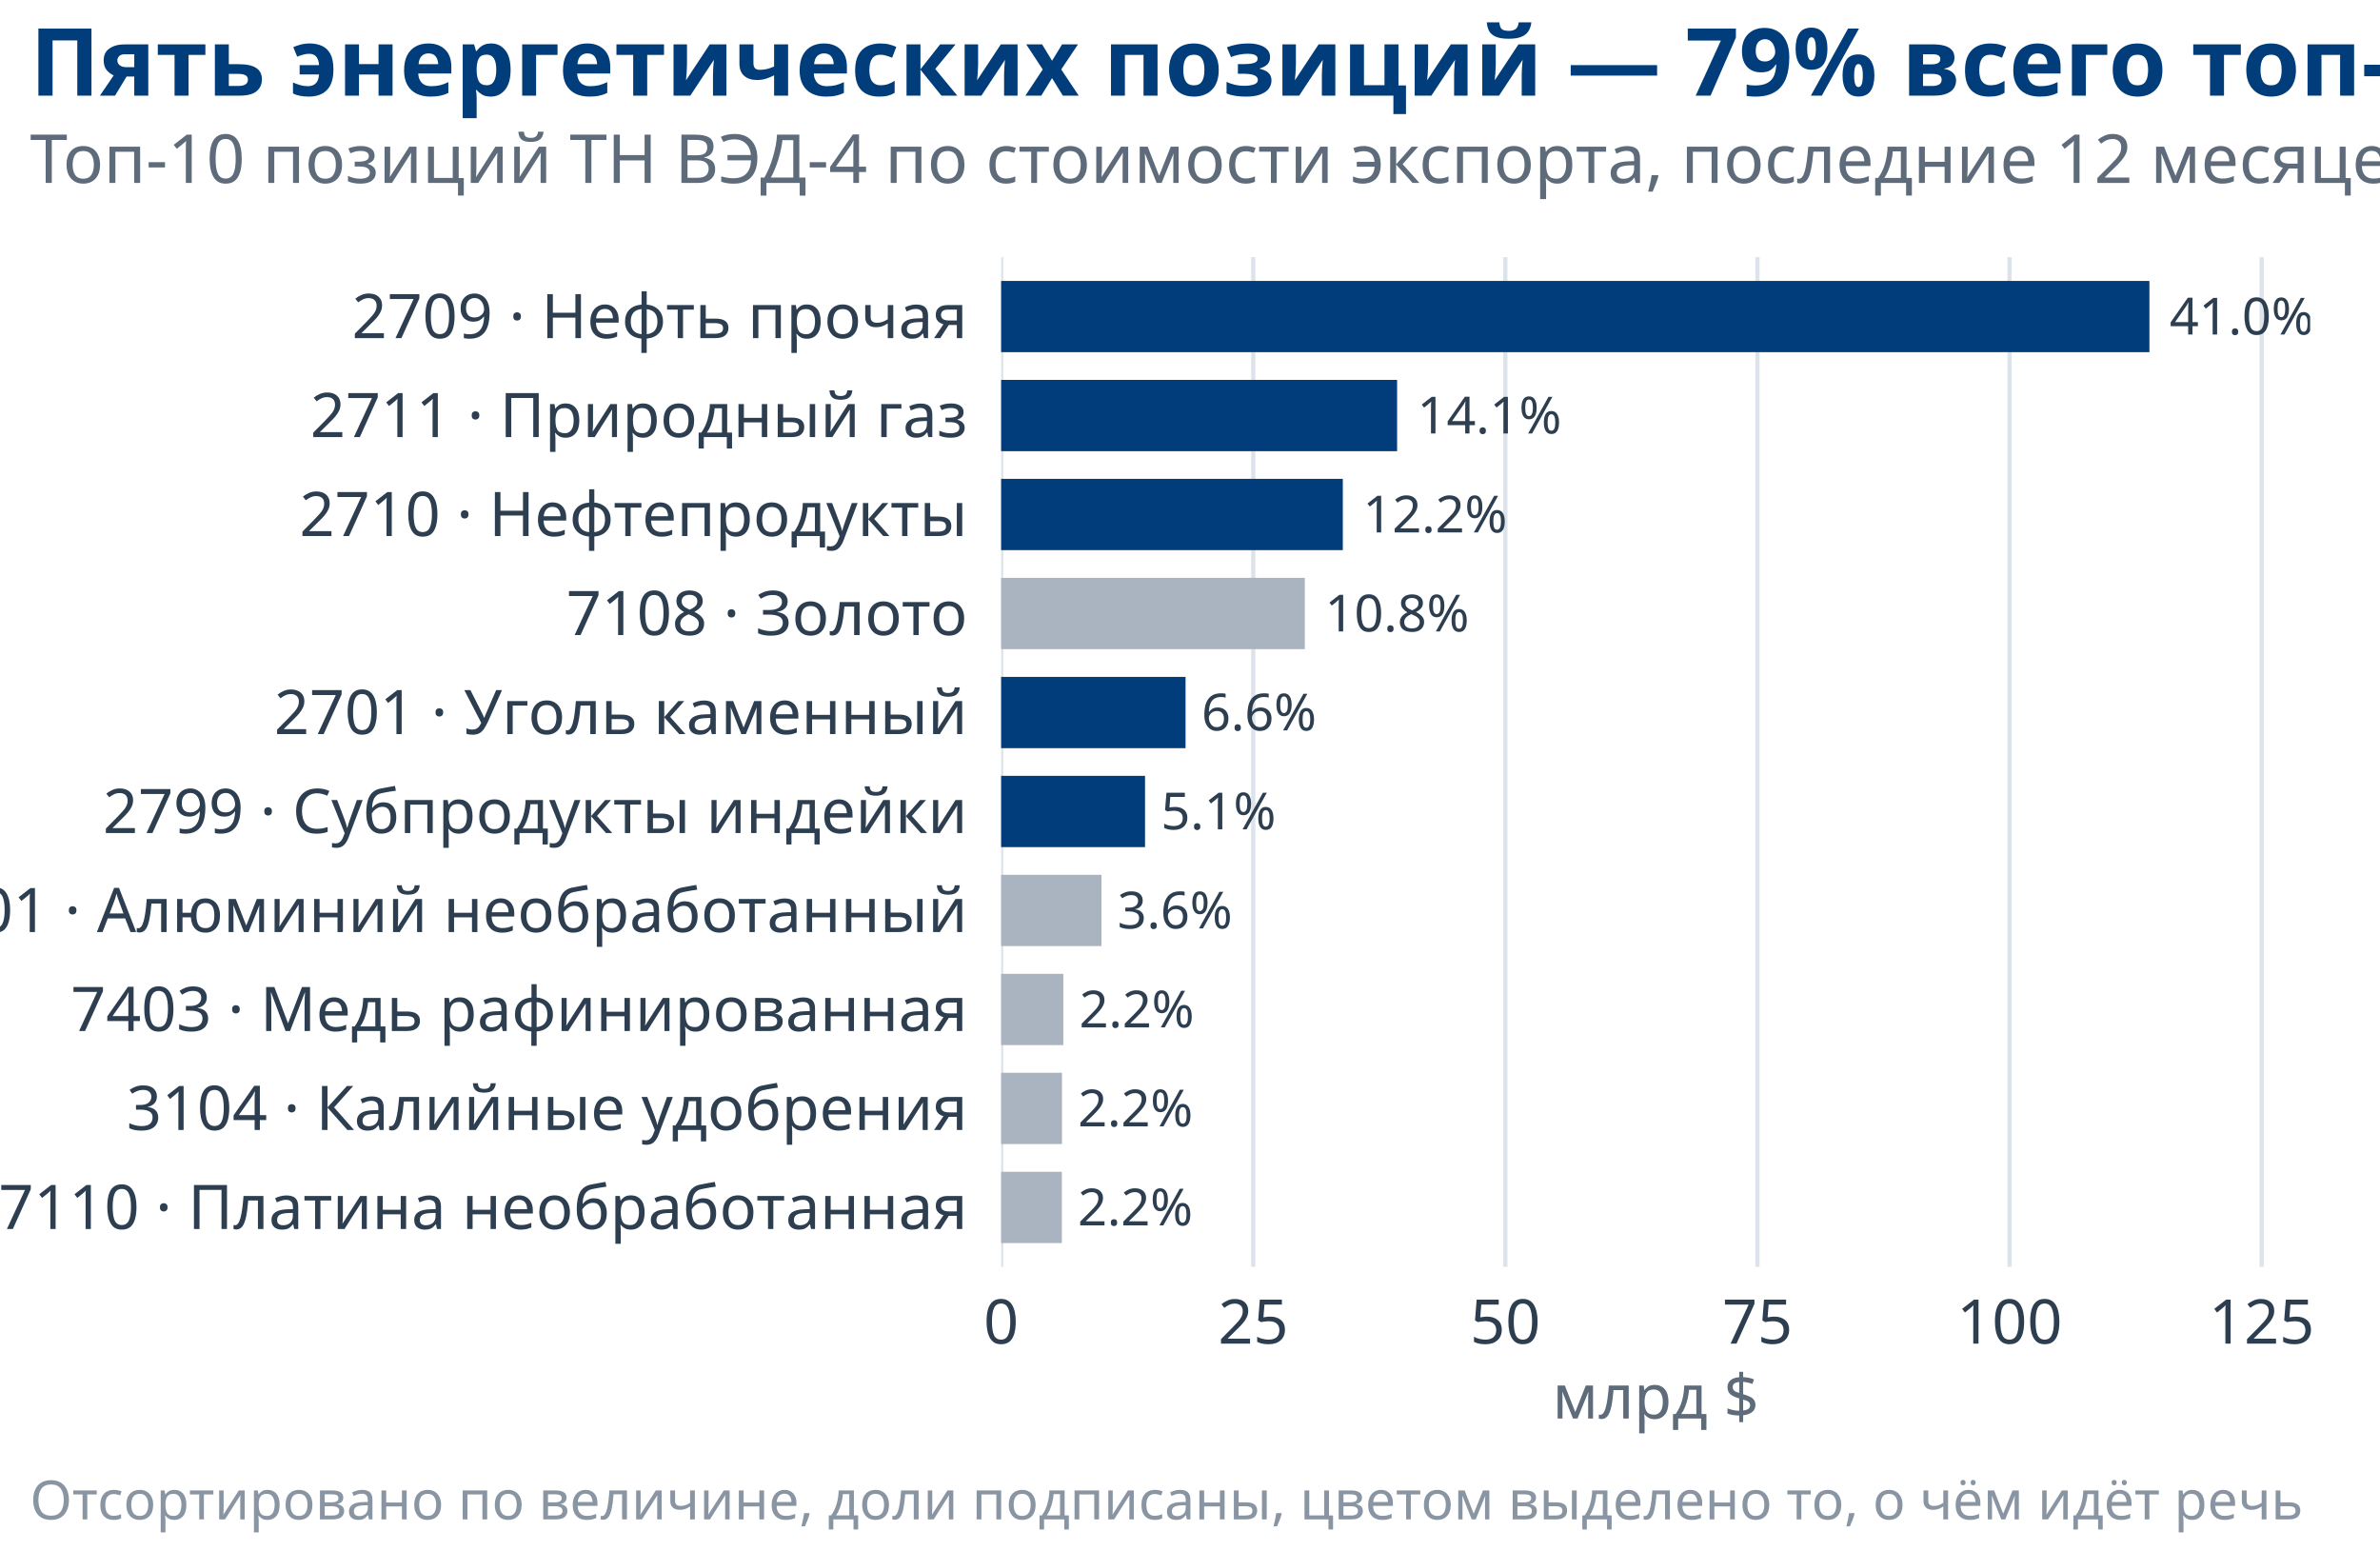
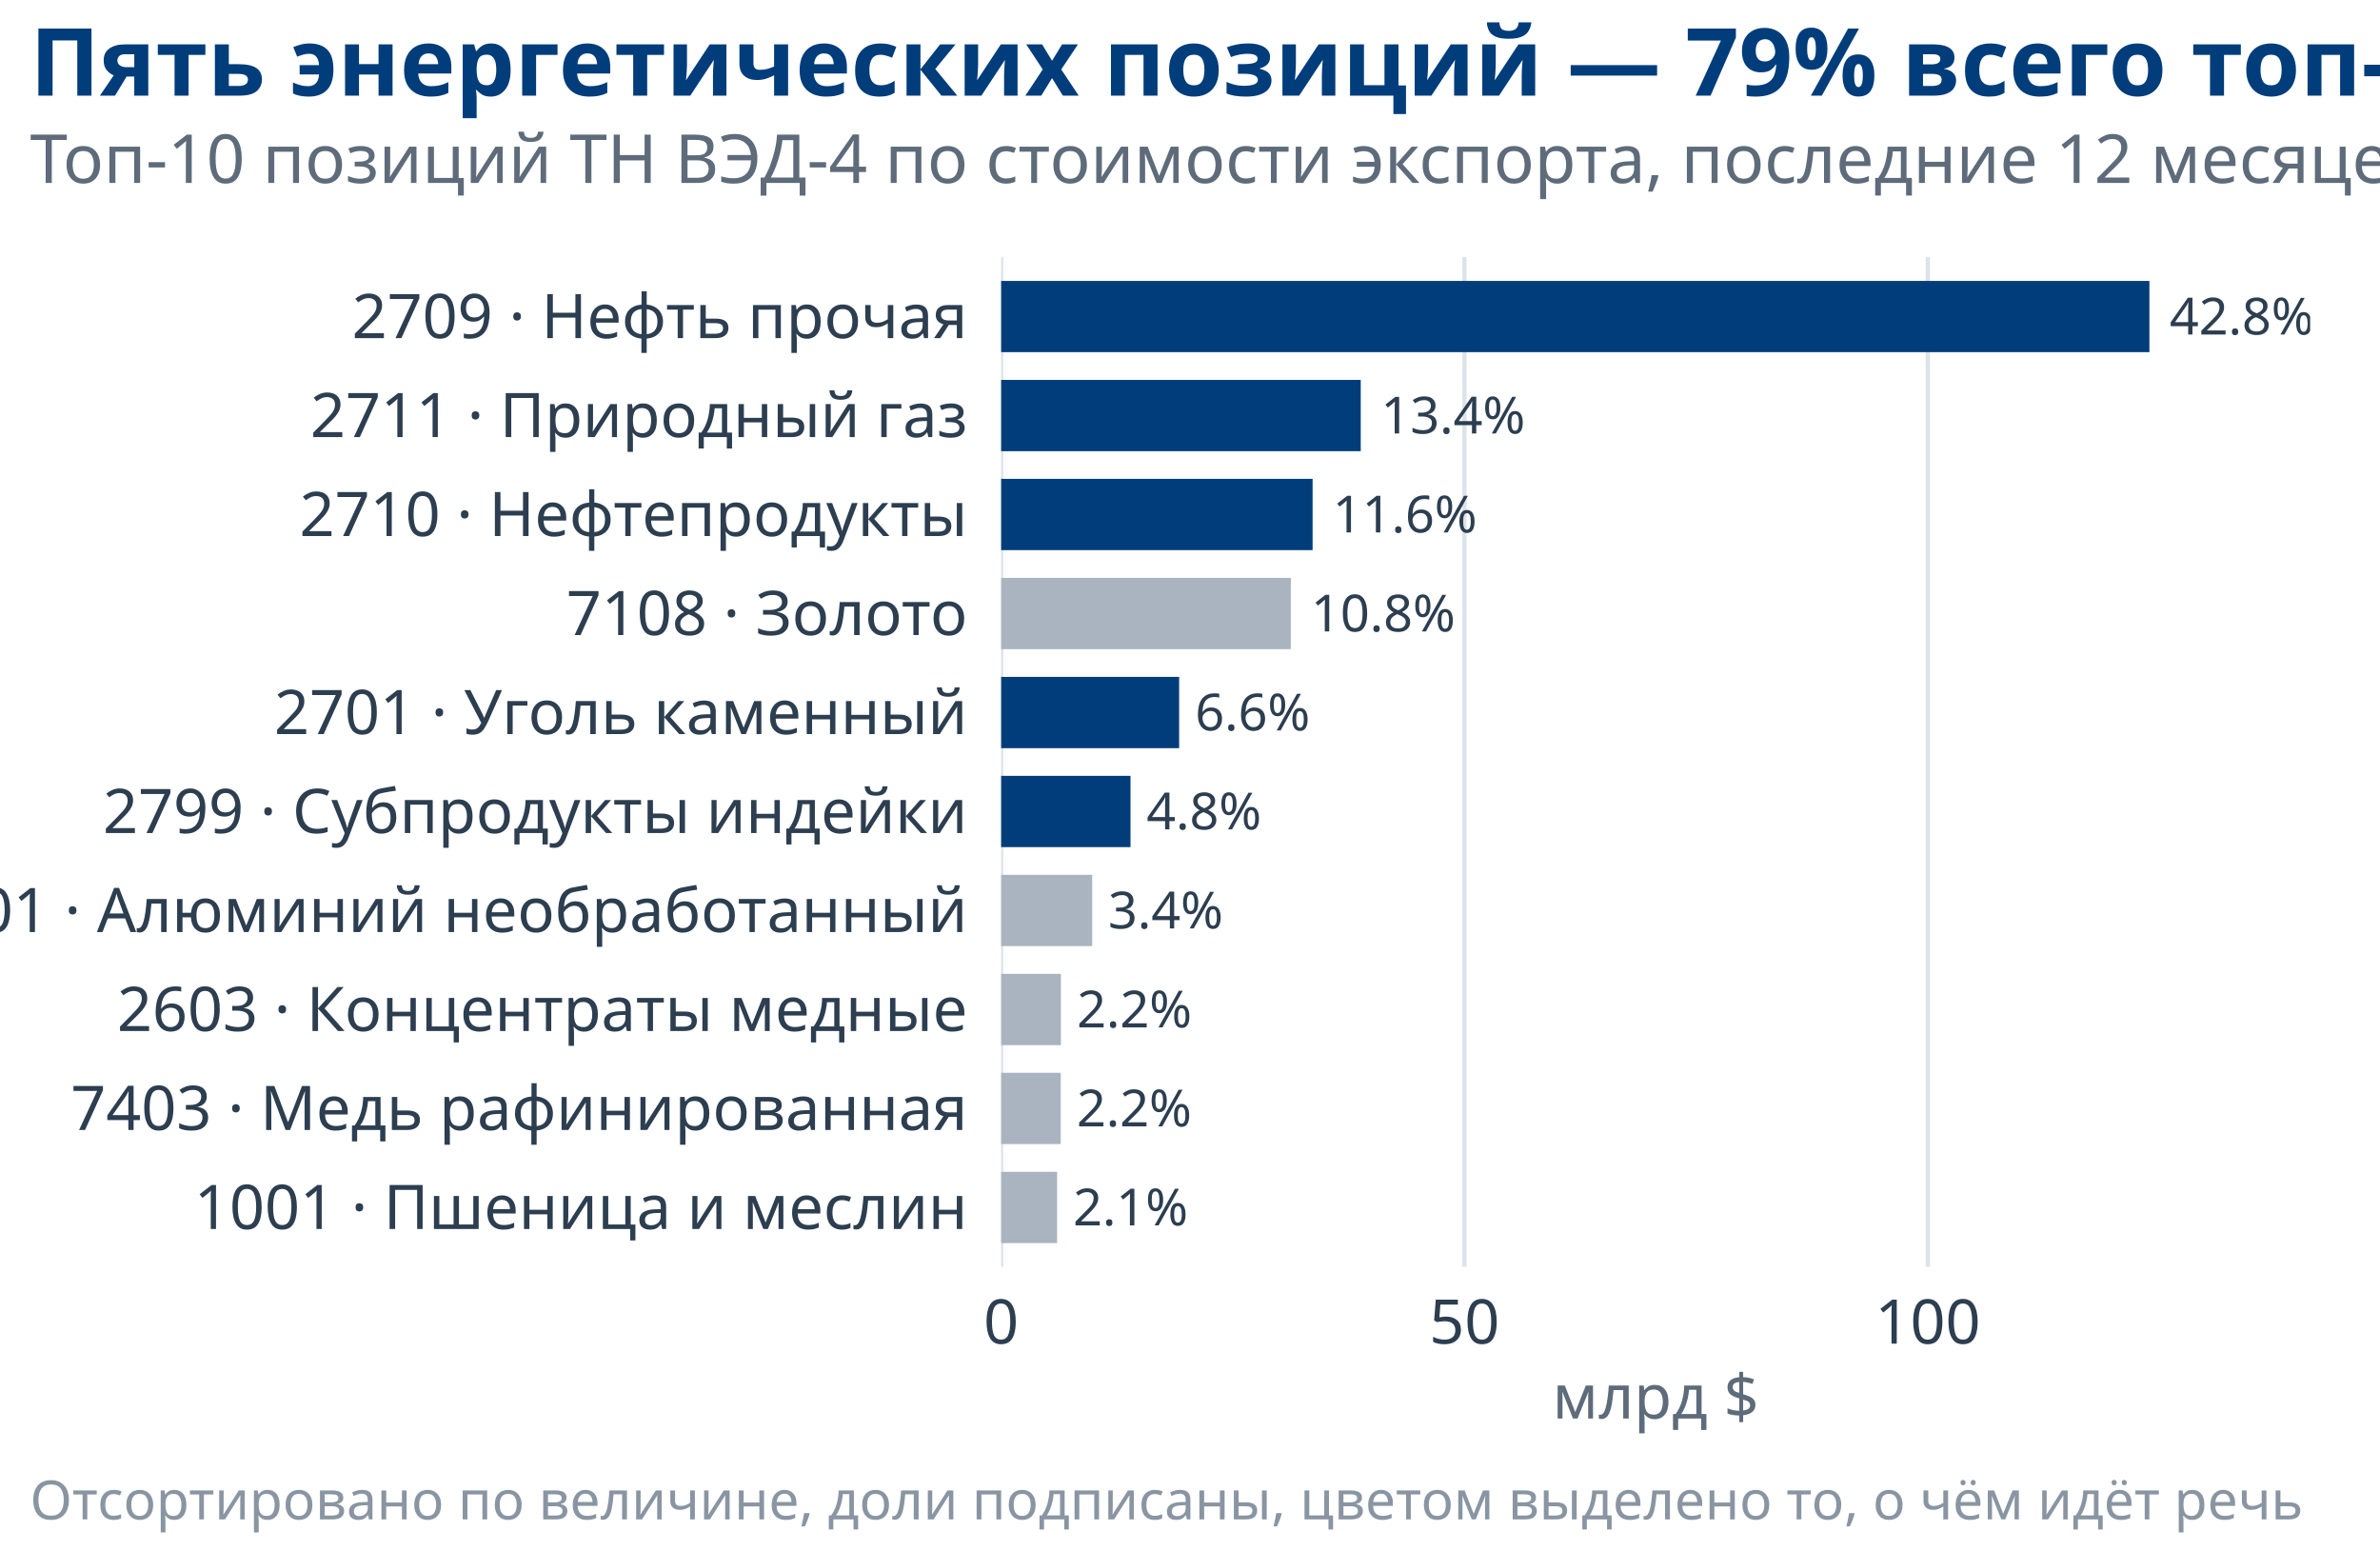
<svg xmlns="http://www.w3.org/2000/svg" width="475.20pt" height="309.60pt" viewBox="0 0 475.20 309.60">
  <g class="svglite">
    <defs>
      <style type="text/css">
    .svglite line, .svglite polyline, .svglite polygon, .svglite path, .svglite rect, .svglite circle {
      fill: none;
      stroke: #000000;
      stroke-linecap: round;
      stroke-linejoin: round;
      stroke-miterlimit: 10.00;
    }
    .svglite text {
      white-space: pre;
    }
    .svglite g.glyphgroup path {
      fill: inherit;
      stroke: none;
    }
  </style>
    </defs>
    <rect width="100%" height="100%" style="stroke: none; fill: none;" />
    <defs>
      <clipPath id="cpMC4wMHw0NzUuMjB8MC4wMHwzMDkuNjA=">
        <rect x="0.00" y="0.00" width="475.20" height="309.60" />
      </clipPath>
    </defs>
    <g clip-path="url(#cpMC4wMHw0NzUuMjB8MC4wMHwzMDkuNjA=)">
      <rect x="0.00" y="0.00" width="475.20" height="309.60" style="stroke-width: 1.45; stroke: none;" />
    </g>
    <defs>
      <clipPath id="cpMTk5Ljg5fDQ2MS4yNXw1MS4zNHwyNTIuOTE=">
        <rect x="199.89" y="51.34" width="261.36" height="201.57" />
      </clipPath>
    </defs>
    <g clip-path="url(#cpMTk5Ljg5fDQ2MS4yNXw1MS4zNHwyNTIuOTE=)">
      <rect x="199.89" y="51.34" width="261.36" height="201.57" style="stroke-width: 1.45; stroke: none;" />
      <polyline points="199.89,252.91 199.89,51.34 " style="stroke-width: 0.85; stroke: #DDE3EA; stroke-linecap: butt;" />
-       <polyline points="250.23,252.91 250.23,51.34 " style="stroke-width: 0.85; stroke: #DDE3EA; stroke-linecap: butt;" />
-       <polyline points="300.56,252.91 300.56,51.34 " style="stroke-width: 0.85; stroke: #DDE3EA; stroke-linecap: butt;" />
-       <polyline points="350.90,252.91 350.90,51.34 " style="stroke-width: 0.85; stroke: #DDE3EA; stroke-linecap: butt;" />
-       <polyline points="401.23,252.91 401.23,51.34 " style="stroke-width: 0.85; stroke: #DDE3EA; stroke-linecap: butt;" />
-       <polyline points="451.57,252.91 451.57,51.34 " style="stroke-width: 0.85; stroke: #DDE3EA; stroke-linecap: butt;" />
+       <polyline points="292.40,252.91 292.40,51.34 " style="stroke-width: 0.85; stroke: #DDE3EA; stroke-linecap: butt;" />
+       <polyline points="384.91,252.91 384.91,51.34 " style="stroke-width: 0.85; stroke: #DDE3EA; stroke-linecap: butt;" />
      <rect x="199.89" y="56.08" width="229.27" height="14.23" style="stroke-width: 1.45; stroke: none; stroke-linecap: butt; stroke-linejoin: miter; fill: #003D7A;" />
-       <rect x="199.89" y="75.84" width="79.06" height="14.23" style="stroke-width: 1.45; stroke: none; stroke-linecap: butt; stroke-linejoin: miter; fill: #003D7A;" />
-       <rect x="199.89" y="95.60" width="68.22" height="14.23" style="stroke-width: 1.45; stroke: none; stroke-linecap: butt; stroke-linejoin: miter; fill: #003D7A;" />
-       <rect x="199.89" y="115.37" width="60.63" height="14.23" style="stroke-width: 1.45; stroke: none; stroke-linecap: butt; stroke-linejoin: miter; fill: #AAB4C0;" />
-       <rect x="199.89" y="135.13" width="36.82" height="14.23" style="stroke-width: 1.45; stroke: none; stroke-linecap: butt; stroke-linejoin: miter; fill: #003D7A;" />
-       <rect x="199.89" y="154.89" width="28.73" height="14.23" style="stroke-width: 1.45; stroke: none; stroke-linecap: butt; stroke-linejoin: miter; fill: #003D7A;" />
-       <rect x="199.89" y="174.65" width="20.03" height="14.23" style="stroke-width: 1.45; stroke: none; stroke-linecap: butt; stroke-linejoin: miter; fill: #AAB4C0;" />
-       <rect x="199.89" y="194.41" width="12.42" height="14.23" style="stroke-width: 1.45; stroke: none; stroke-linecap: butt; stroke-linejoin: miter; fill: #AAB4C0;" />
-       <rect x="199.89" y="214.17" width="12.15" height="14.23" style="stroke-width: 1.45; stroke: none; stroke-linecap: butt; stroke-linejoin: miter; fill: #AAB4C0;" />
-       <rect x="199.89" y="233.94" width="12.12" height="14.23" style="stroke-width: 1.45; stroke: none; stroke-linecap: butt; stroke-linejoin: miter; fill: #AAB4C0;" />
-       <text x="433.18" y="66.78" style="font-size: 10.24px;fill: #2C3E50; font-family: &quot;PT Sans&quot;;" textLength="26.83px" lengthAdjust="spacingAndGlyphs">41.0%</text>
-       <text x="282.97" y="86.54" style="font-size: 10.24px;fill: #2C3E50; font-family: &quot;PT Sans&quot;;" textLength="26.83px" lengthAdjust="spacingAndGlyphs">14.1%</text>
-       <text x="272.13" y="106.30" style="font-size: 10.24px;fill: #2C3E50; font-family: &quot;PT Sans&quot;;" textLength="26.83px" lengthAdjust="spacingAndGlyphs">12.2%</text>
-       <text x="264.54" y="126.06" style="font-size: 10.24px;fill: #2C3E50; font-family: &quot;PT Sans&quot;;" textLength="26.83px" lengthAdjust="spacingAndGlyphs">10.8%</text>
-       <text x="239.90" y="145.82" style="font-size: 10.24px;fill: #2C3E50; font-family: &quot;PT Sans&quot;;" textLength="21.25px" lengthAdjust="spacingAndGlyphs">6.6%</text>
-       <text x="231.81" y="165.58" style="font-size: 10.24px;fill: #2C3E50; font-family: &quot;PT Sans&quot;;" textLength="21.25px" lengthAdjust="spacingAndGlyphs">5.1%</text>
-       <text x="223.11" y="185.35" style="font-size: 10.24px;fill: #2C3E50; font-family: &quot;PT Sans&quot;;" textLength="21.25px" lengthAdjust="spacingAndGlyphs">3.6%</text>
-       <text x="215.49" y="205.11" style="font-size: 10.24px;fill: #2C3E50; font-family: &quot;PT Sans&quot;;" textLength="21.25px" lengthAdjust="spacingAndGlyphs">2.2%</text>
-       <text x="215.23" y="224.87" style="font-size: 10.24px;fill: #2C3E50; font-family: &quot;PT Sans&quot;;" textLength="21.25px" lengthAdjust="spacingAndGlyphs">2.2%</text>
-       <text x="215.20" y="244.63" style="font-size: 10.24px;fill: #2C3E50; font-family: &quot;PT Sans&quot;;" textLength="21.25px" lengthAdjust="spacingAndGlyphs">2.2%</text>
+       <rect x="199.89" y="75.84" width="71.80" height="14.23" style="stroke-width: 1.45; stroke: none; stroke-linecap: butt; stroke-linejoin: miter; fill: #003D7A;" />
+       <rect x="199.89" y="95.60" width="62.19" height="14.23" style="stroke-width: 1.45; stroke: none; stroke-linecap: butt; stroke-linejoin: miter; fill: #003D7A;" />
+       <rect x="199.89" y="115.37" width="57.84" height="14.23" style="stroke-width: 1.45; stroke: none; stroke-linecap: butt; stroke-linejoin: miter; fill: #AAB4C0;" />
+       <rect x="199.89" y="135.13" width="35.54" height="14.23" style="stroke-width: 1.45; stroke: none; stroke-linecap: butt; stroke-linejoin: miter; fill: #003D7A;" />
+       <rect x="199.89" y="154.89" width="25.83" height="14.23" style="stroke-width: 1.45; stroke: none; stroke-linecap: butt; stroke-linejoin: miter; fill: #003D7A;" />
+       <rect x="199.89" y="174.65" width="18.18" height="14.23" style="stroke-width: 1.45; stroke: none; stroke-linecap: butt; stroke-linejoin: miter; fill: #AAB4C0;" />
+       <rect x="199.89" y="194.41" width="11.94" height="14.23" style="stroke-width: 1.45; stroke: none; stroke-linecap: butt; stroke-linejoin: miter; fill: #AAB4C0;" />
+       <rect x="199.89" y="214.17" width="11.90" height="14.23" style="stroke-width: 1.45; stroke: none; stroke-linecap: butt; stroke-linejoin: miter; fill: #AAB4C0;" />
+       <rect x="199.89" y="233.94" width="11.18" height="14.23" style="stroke-width: 1.45; stroke: none; stroke-linecap: butt; stroke-linejoin: miter; fill: #AAB4C0;" />
+       <text x="433.18" y="66.78" style="font-size: 10.24px;fill: #2C3E50; font-family: &quot;PT Sans&quot;;" textLength="26.83px" lengthAdjust="spacingAndGlyphs">42.8%</text>
+       <text x="275.72" y="86.54" style="font-size: 10.24px;fill: #2C3E50; font-family: &quot;PT Sans&quot;;" textLength="26.83px" lengthAdjust="spacingAndGlyphs">13.4%</text>
+       <text x="266.10" y="106.30" style="font-size: 10.24px;fill: #2C3E50; font-family: &quot;PT Sans&quot;;" textLength="26.83px" lengthAdjust="spacingAndGlyphs">11.6%</text>
+       <text x="261.76" y="126.06" style="font-size: 10.24px;fill: #2C3E50; font-family: &quot;PT Sans&quot;;" textLength="26.83px" lengthAdjust="spacingAndGlyphs">10.8%</text>
+       <text x="238.62" y="145.82" style="font-size: 10.24px;fill: #2C3E50; font-family: &quot;PT Sans&quot;;" textLength="21.25px" lengthAdjust="spacingAndGlyphs">6.6%</text>
+       <text x="228.91" y="165.58" style="font-size: 10.24px;fill: #2C3E50; font-family: &quot;PT Sans&quot;;" textLength="21.25px" lengthAdjust="spacingAndGlyphs">4.8%</text>
+       <text x="221.26" y="185.35" style="font-size: 10.24px;fill: #2C3E50; font-family: &quot;PT Sans&quot;;" textLength="21.25px" lengthAdjust="spacingAndGlyphs">3.4%</text>
+       <text x="215.02" y="205.11" style="font-size: 10.24px;fill: #2C3E50; font-family: &quot;PT Sans&quot;;" textLength="21.25px" lengthAdjust="spacingAndGlyphs">2.2%</text>
+       <text x="214.98" y="224.87" style="font-size: 10.24px;fill: #2C3E50; font-family: &quot;PT Sans&quot;;" textLength="21.25px" lengthAdjust="spacingAndGlyphs">2.2%</text>
+       <text x="214.25" y="244.63" style="font-size: 10.24px;fill: #2C3E50; font-family: &quot;PT Sans&quot;;" textLength="21.25px" lengthAdjust="spacingAndGlyphs">2.1%</text>
    </g>
    <g clip-path="url(#cpMC4wMHw0NzUuMjB8MC4wMHwzMDkuNjA=)">
-       <text x="193.17" y="245.36" text-anchor="end" style="font-size: 12.30px;fill: #2C3E50; font-family: &quot;PT Sans&quot;;" textLength="172.55px" lengthAdjust="spacingAndGlyphs">7110 · Платина необработанная</text>
-       <text x="193.17" y="225.59" text-anchor="end" style="font-size: 12.30px;fill: #2C3E50; font-family: &quot;PT Sans&quot;;" textLength="151.67px" lengthAdjust="spacingAndGlyphs">3104 · Калийные удобрения</text>
-       <text x="193.17" y="205.83" text-anchor="end" style="font-size: 12.30px;fill: #2C3E50; font-family: &quot;PT Sans&quot;;" textLength="159.47px" lengthAdjust="spacingAndGlyphs">7403 · Медь рафинированная</text>
+       <text x="193.17" y="245.36" text-anchor="end" style="font-size: 12.30px;fill: #2C3E50; font-family: &quot;PT Sans&quot;;" textLength="138.66px" lengthAdjust="spacingAndGlyphs">1001 · Пшеница и меслин</text>
+       <text x="193.17" y="225.59" text-anchor="end" style="font-size: 12.30px;fill: #2C3E50; font-family: &quot;PT Sans&quot;;" textLength="159.47px" lengthAdjust="spacingAndGlyphs">7403 · Медь рафинированная</text>
+       <text x="193.17" y="205.83" text-anchor="end" style="font-size: 12.30px;fill: #2C3E50; font-family: &quot;PT Sans&quot;;" textLength="151.72px" lengthAdjust="spacingAndGlyphs">2603 · Концентраты медные</text>
      <text x="193.17" y="186.07" text-anchor="end" style="font-size: 12.30px;fill: #2C3E50; font-family: &quot;PT Sans&quot;;" textLength="187.19px" lengthAdjust="spacingAndGlyphs">7601 · Алюминий необработанный</text>
      <text x="193.17" y="166.31" text-anchor="end" style="font-size: 12.30px;fill: #2C3E50; font-family: &quot;PT Sans&quot;;" textLength="155.80px" lengthAdjust="spacingAndGlyphs">2799 · Субпродукты индейки</text>
      <text x="193.17" y="146.55" text-anchor="end" style="font-size: 12.30px;fill: #2C3E50; font-family: &quot;PT Sans&quot;;" textLength="122.30px" lengthAdjust="spacingAndGlyphs">2701 · Уголь каменный</text>
      <text x="193.17" y="126.78" text-anchor="end" style="font-size: 12.30px;fill: #2C3E50; font-family: &quot;PT Sans&quot;;" textLength="73.69px" lengthAdjust="spacingAndGlyphs">7108 · Золото</text>
      <text x="193.17" y="107.02" text-anchor="end" style="font-size: 12.30px;fill: #2C3E50; font-family: &quot;PT Sans&quot;;" textLength="121.14px" lengthAdjust="spacingAndGlyphs">2710 · Нефтепродукты</text>
      <text x="193.17" y="87.26" text-anchor="end" style="font-size: 12.30px;fill: #2C3E50; font-family: &quot;PT Sans&quot;;" textLength="118.77px" lengthAdjust="spacingAndGlyphs">2711 · Природный газ</text>
      <text x="193.17" y="67.50" text-anchor="end" style="font-size: 12.30px;fill: #2C3E50; font-family: &quot;PT Sans&quot;;" textLength="110.42px" lengthAdjust="spacingAndGlyphs">2709 · Нефть прочая</text>
      <text x="199.89" y="268.24" text-anchor="middle" style="font-size: 12.30px;fill: #2C3E50; font-family: &quot;PT Sans&quot;;" textLength="6.70px" lengthAdjust="spacingAndGlyphs">0</text>
-       <text x="250.23" y="268.24" text-anchor="middle" style="font-size: 12.30px;fill: #2C3E50; font-family: &quot;PT Sans&quot;;" textLength="13.41px" lengthAdjust="spacingAndGlyphs">25</text>
-       <text x="300.56" y="268.24" text-anchor="middle" style="font-size: 12.30px;fill: #2C3E50; font-family: &quot;PT Sans&quot;;" textLength="13.41px" lengthAdjust="spacingAndGlyphs">50</text>
-       <text x="350.90" y="268.24" text-anchor="middle" style="font-size: 12.30px;fill: #2C3E50; font-family: &quot;PT Sans&quot;;" textLength="13.41px" lengthAdjust="spacingAndGlyphs">75</text>
-       <text x="401.23" y="268.24" text-anchor="middle" style="font-size: 12.30px;fill: #2C3E50; font-family: &quot;PT Sans&quot;;" textLength="20.11px" lengthAdjust="spacingAndGlyphs">100</text>
-       <text x="451.57" y="268.24" text-anchor="middle" style="font-size: 12.30px;fill: #2C3E50; font-family: &quot;PT Sans&quot;;" textLength="20.11px" lengthAdjust="spacingAndGlyphs">125</text>
+       <text x="292.40" y="268.24" text-anchor="middle" style="font-size: 12.30px;fill: #2C3E50; font-family: &quot;PT Sans&quot;;" textLength="13.41px" lengthAdjust="spacingAndGlyphs">50</text>
+       <text x="384.91" y="268.24" text-anchor="middle" style="font-size: 12.30px;fill: #2C3E50; font-family: &quot;PT Sans&quot;;" textLength="20.11px" lengthAdjust="spacingAndGlyphs">100</text>
      <text x="330.57" y="283.20" text-anchor="middle" style="font-size: 12.30px;fill: #5E6B7A; font-family: &quot;PT Sans&quot;;" textLength="37.34px" lengthAdjust="spacingAndGlyphs">млрд $</text>
      <text x="5.98" y="36.52" style="font-size: 13.50px;fill: #5E6B7A; font-family: &quot;PT Sans&quot;;" textLength="429.84px" lengthAdjust="spacingAndGlyphs">Топ-10 позиций ТН ВЭД-4 по стоимости экспорта, последние 12 месяцев</text>
      <text x="5.98" y="19.10" style="font-size: 18.75px; font-weight: bold;fill: #003D7A; font-family: &quot;PT Sans&quot;;" textLength="413.72px" lengthAdjust="spacingAndGlyphs">Пять энергетических позиций — 79% всего топ-10</text>
      <text x="5.98" y="303.33" style="font-size: 10.80px;fill: #8A95A3; font-family: &quot;PT Sans&quot;;" textLength="394.95px" lengthAdjust="spacingAndGlyphs">Отсортировано по величине, доли подписаны, цветом выделено то, о чём идёт речь</text>
    </g>
  </g>
</svg>
